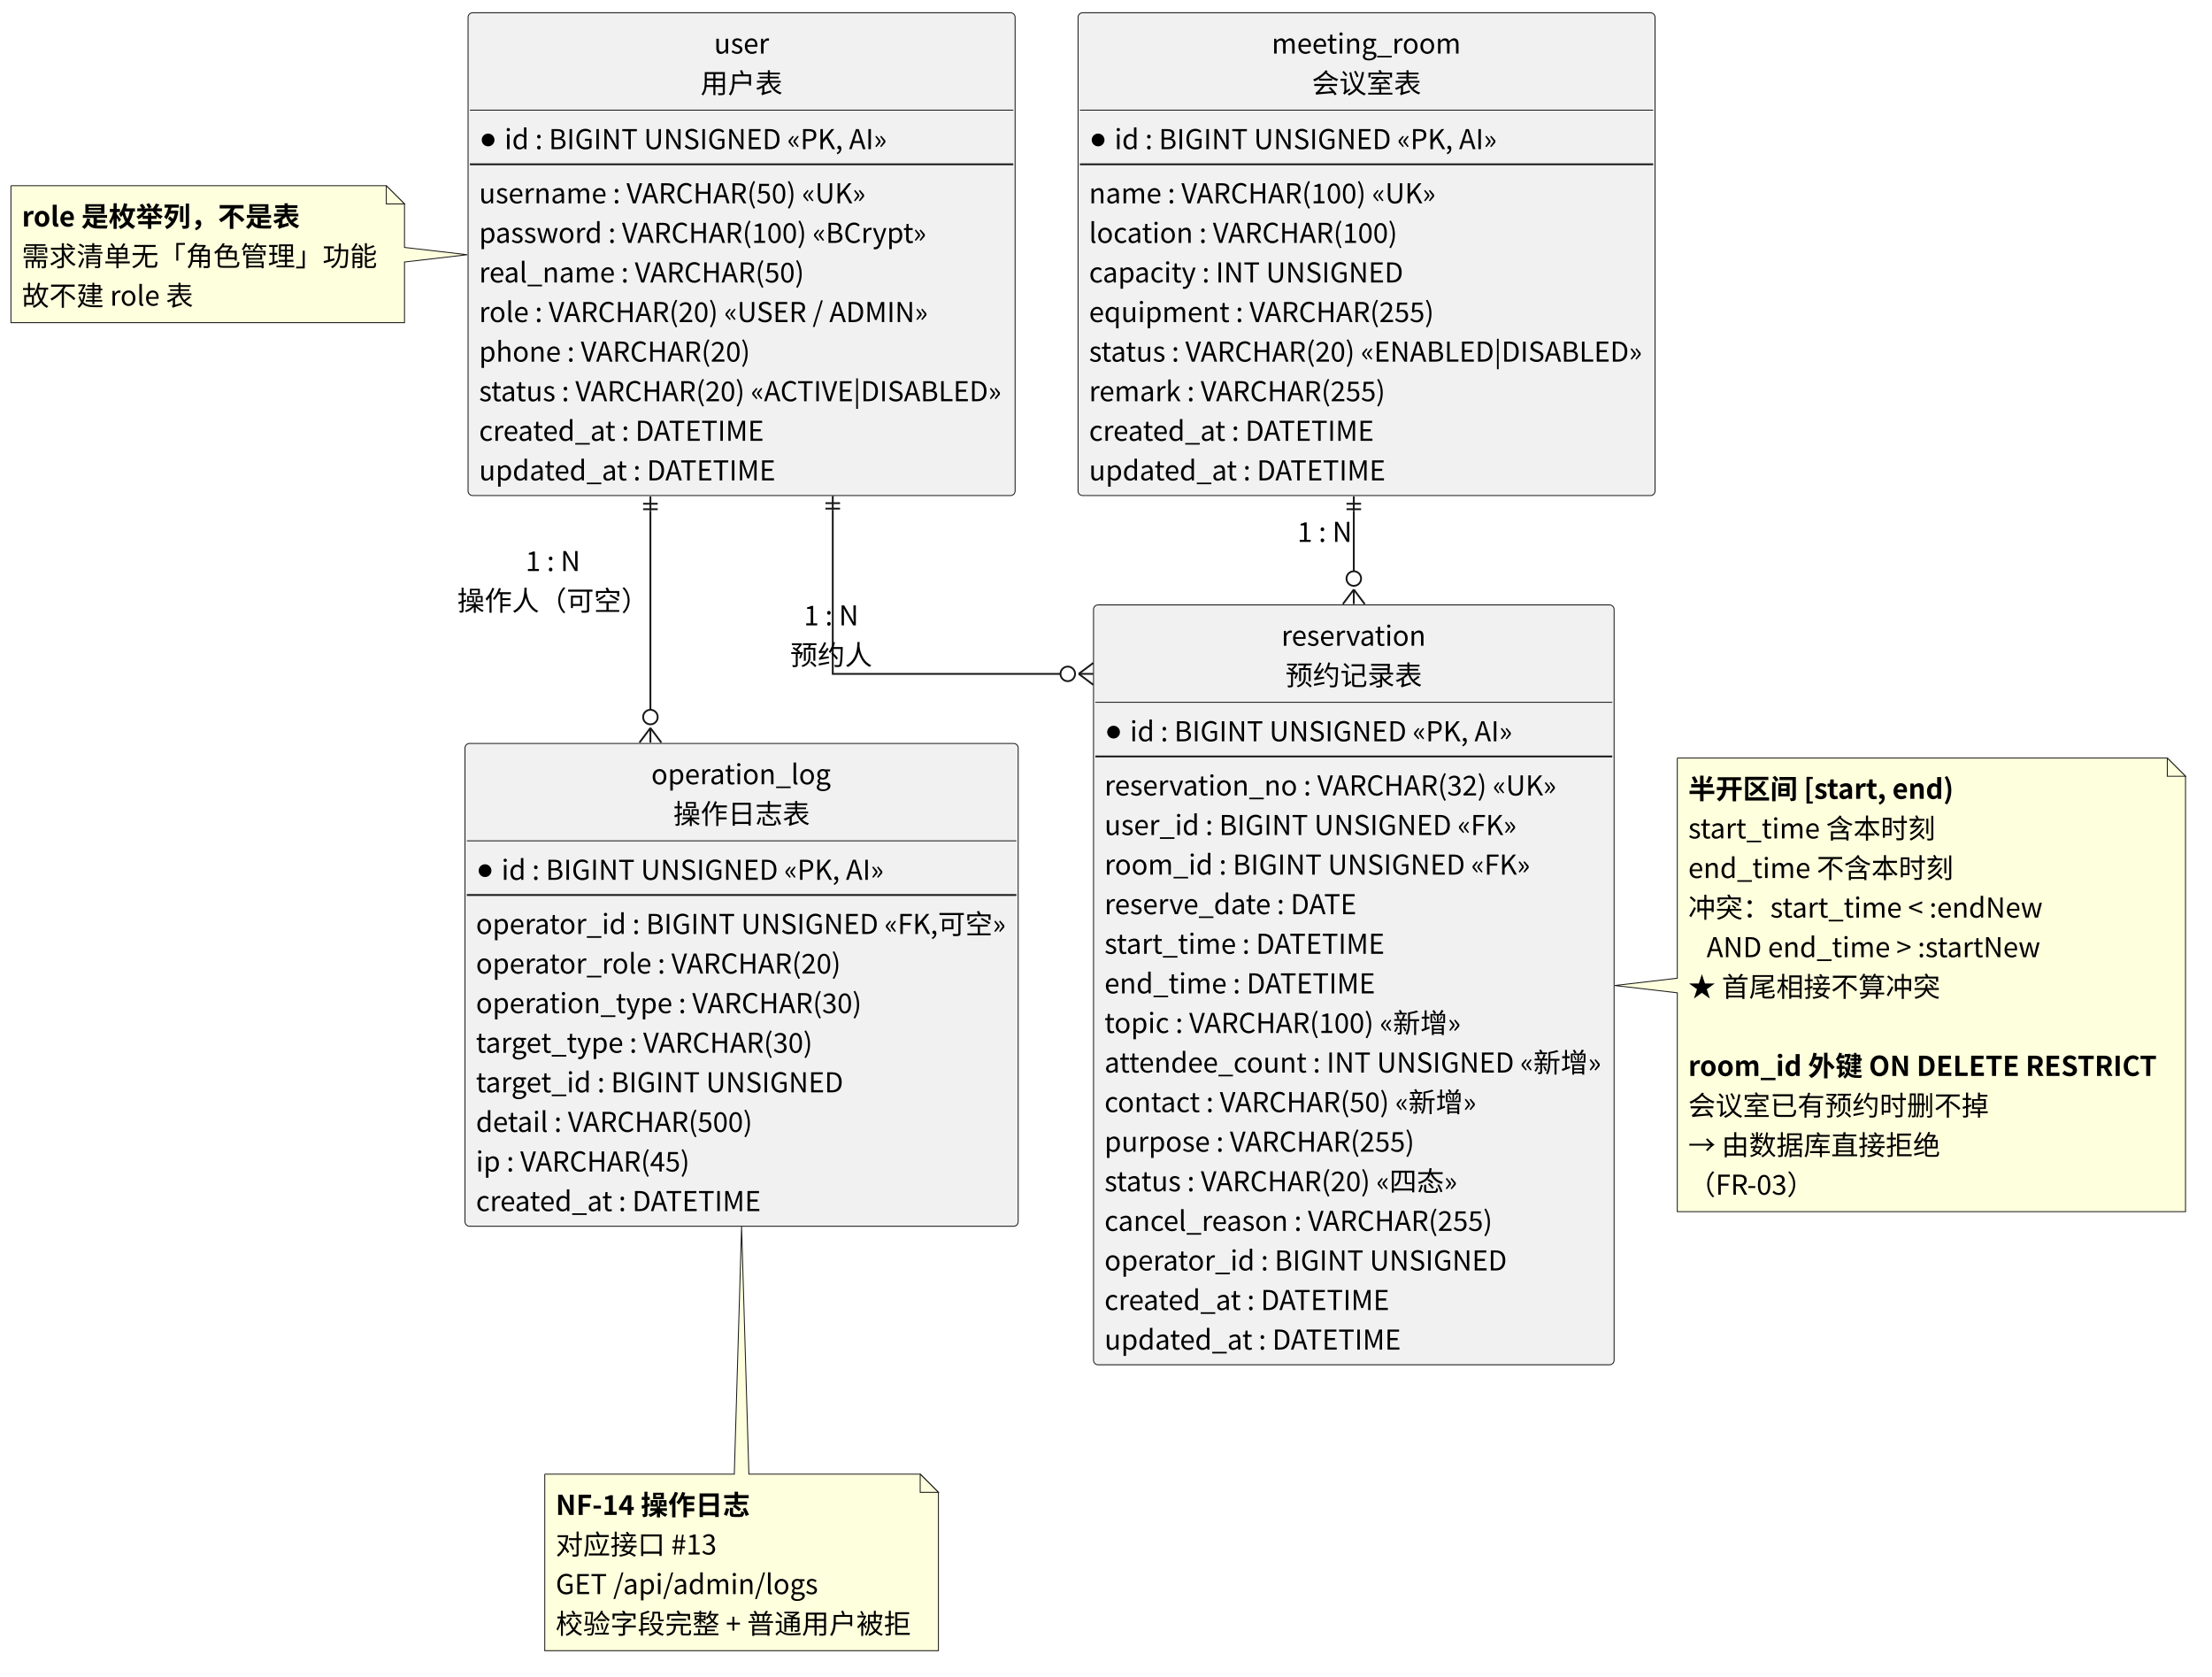
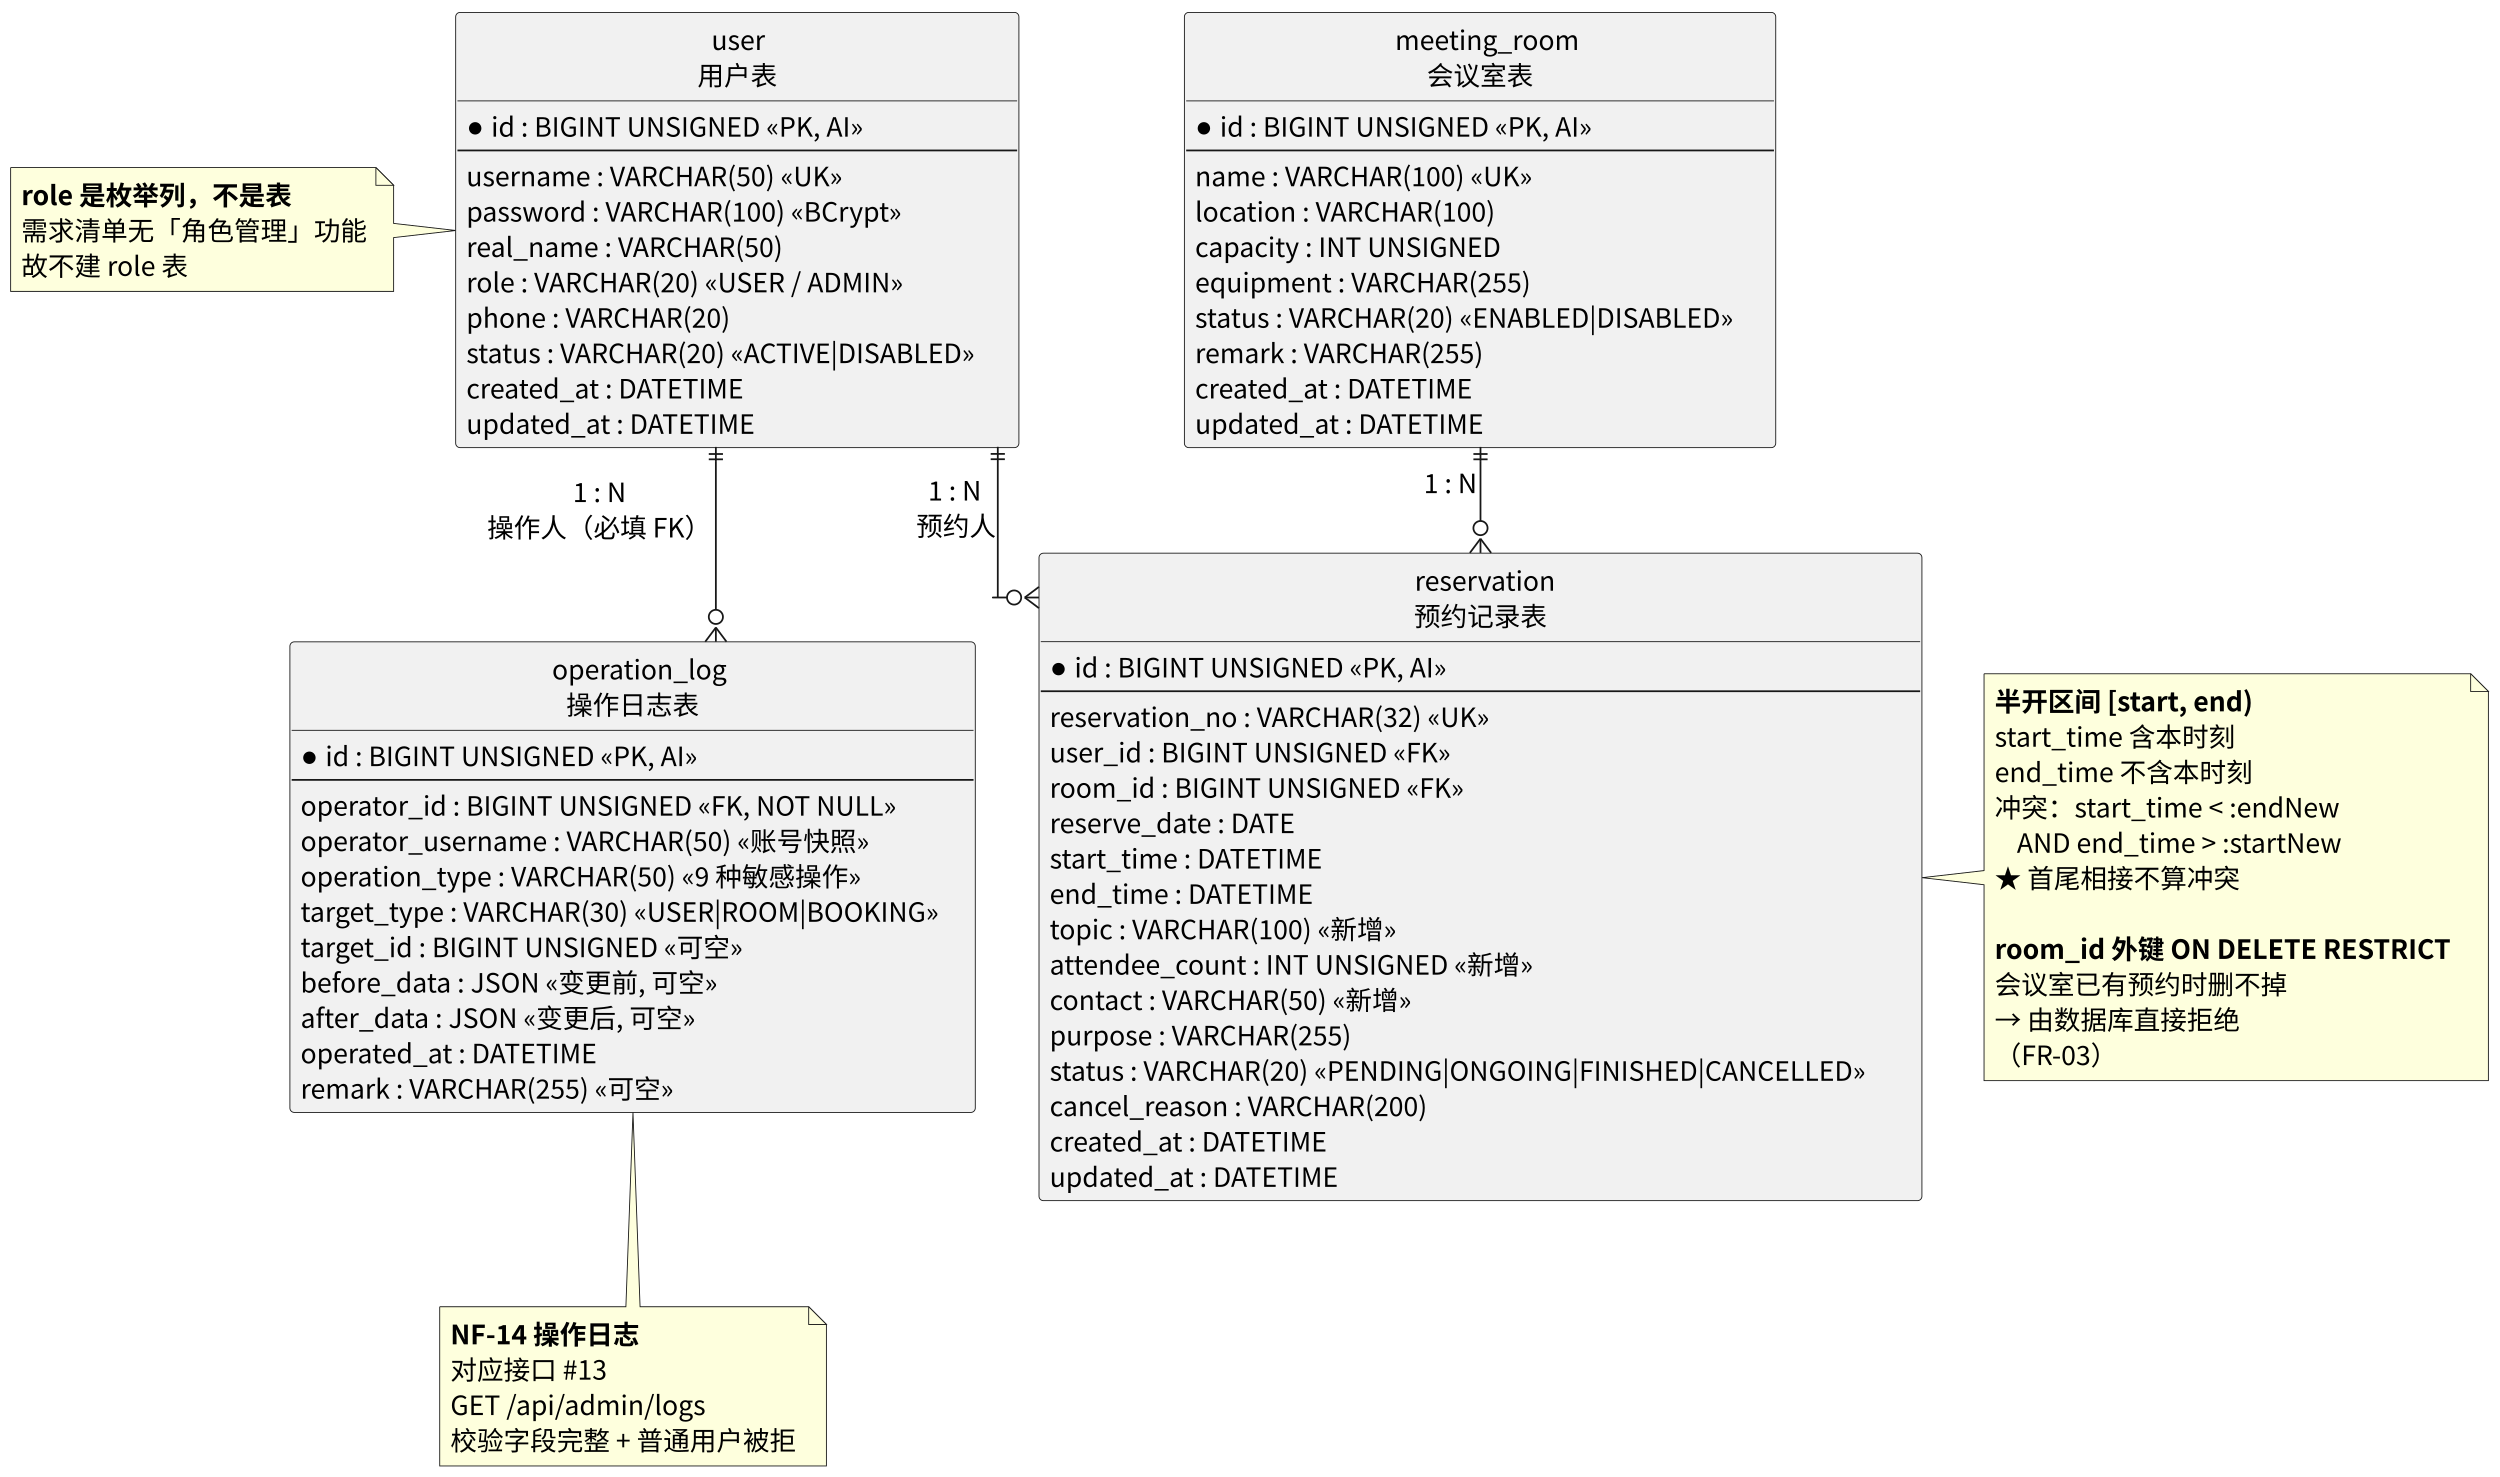
- <svg xmlns="http://www.w3.org/2000/svg" version="1.1" data-diagram-type="CLASS" style="width:1214px;height:920px;background:#FFFFFF;" width="1214px" height="920px" viewBox="0 0 1214 920" zoomAndPan="magnify" preserveAspectRatio="none" contentStyleType="text/css">
+ <svg xmlns="http://www.w3.org/2000/svg" contentStyleType="text/css" height="833px" preserveAspectRatio="none" style="width:1410px;height:833px;background:#FFFFFF;" version="1.1" viewBox="0 0 1410 833" width="1410px" zoomAndPan="magnify">
  <defs />
-   <g font-family="sans-serif" lengthAdjust="spacing">
-     <g class="entity" data-qualified-name="user" id="ent0001" data-source-line="32">
-       <rect x="256.89" y="7" width="300.227" height="264.922" fill="#F1F1F1" style="stroke:#181818;stroke-width:0.5;" rx="2.5" ry="2.5" />
-       <text x="391.876" y="29.4" fill="#000" font-size="15" textLength="30.255" font-family="'Noto Sans CJK SC'">user</text>
-       <text x="384.503" y="51.12" fill="#000" font-size="15" textLength="45" font-family="'Noto Sans CJK SC'">用户表</text>
-       <line x1="257.89" y1="60.44" x2="556.117" y2="60.44" style="stroke:#181818;stroke-width:0.5;" />
-       <g data-visibility-modifier="IE_MANDATORY">
-         <ellipse cx="267.89" cy="76.8" rx="3" ry="3" fill="#000" style="stroke:#000;stroke-width:1;" />
-       </g>
-       <text x="276.89" y="81.84" fill="#000" font-size="15" textLength="209.777" font-family="'Noto Sans CJK SC'">id : BIGINT UNSIGNED «PK, AI»</text>
-       <line x1="257.89" y1="90.16" x2="556.117" y2="90.16" style="stroke:#181818;stroke-width:1;" />
-       <text x="262.89" y="111.561" fill="#000" font-size="15" textLength="212.372" font-family="'Noto Sans CJK SC'">username : VARCHAR(50) «UK»</text>
-       <text x="262.89" y="133.281" fill="#000" font-size="15" textLength="246.182" font-family="'Noto Sans CJK SC'">password : VARCHAR(100) «BCrypt»</text>
-       <text x="262.89" y="155.001" fill="#000" font-size="15" textLength="179.101" font-family="'Noto Sans CJK SC'">real_name : VARCHAR(50)</text>
-       <text x="262.89" y="176.721" fill="#000" font-size="15" textLength="246.872" font-family="'Noto Sans CJK SC'">role : VARCHAR(20) «USER / ADMIN»</text>
-       <text x="262.89" y="198.441" fill="#000" font-size="15" textLength="149.041" font-family="'Noto Sans CJK SC'">phone : VARCHAR(20)</text>
-       <text x="262.89" y="220.161" fill="#000" font-size="15" textLength="288.227" font-family="'Noto Sans CJK SC'">status : VARCHAR(20) «ACTIVE|DISABLED»</text>
-       <text x="262.89" y="241.881" fill="#000" font-size="15" textLength="158.521" font-family="'Noto Sans CJK SC'">created_at : DATETIME</text>
-       <text x="262.89" y="263.602" fill="#000" font-size="15" textLength="164.446" font-family="'Noto Sans CJK SC'">updated_at : DATETIME</text>
+   <g>
+     <g id="elem_user">
+       <rect codeLine="32" fill="#F1F1F1" height="245.463" id="user" rx="2.5" ry="2.5" style="stroke:#181818;stroke-width:0.5;" width="317.662" x="257" y="7" />
+       <text fill="#000000" font-family="Noto Sans CJK SC" font-size="15" lengthAdjust="spacing" textLength="29.18" x="401.241" y="28.186">user</text>
+       <text fill="#000000" font-family="Noto Sans CJK SC" font-size="15" lengthAdjust="spacing" textLength="45" x="393.331" y="48.138">用户表</text>
+       <line style="stroke:#181818;stroke-width:0.5;" x1="258" x2="573.662" y1="56.902" y2="56.902" />
+       <ellipse cx="268" cy="72.378" fill="#000000" rx="3" ry="3" style="stroke:#000000;stroke-width:1.0;" />
+       <text fill="#000000" font-family="Noto Sans CJK SC" font-size="15" lengthAdjust="spacing" textLength="220.891" x="277" y="77.089">id : BIGINT UNSIGNED «PK, AI»</text>
+       <line style="stroke:#181818;stroke-width:1.0;" x1="258" x2="573.662" y1="84.853" y2="84.853" />
+       <text fill="#000000" font-family="Noto Sans CJK SC" font-size="15" lengthAdjust="spacing" textLength="220.913" x="263" y="105.04">username : VARCHAR(50) «UK»</text>
+       <text fill="#000000" font-family="Noto Sans CJK SC" font-size="15" lengthAdjust="spacing" textLength="251.755" x="263" y="124.991">password : VARCHAR(100) «BCrypt»</text>
+       <text fill="#000000" font-family="Noto Sans CJK SC" font-size="15" lengthAdjust="spacing" textLength="183.398" x="263" y="144.942">real_name : VARCHAR(50)</text>
+       <text fill="#000000" font-family="Noto Sans CJK SC" font-size="15" lengthAdjust="spacing" textLength="260.896" x="263" y="164.894">role : VARCHAR(20) «USER / ADMIN»</text>
+       <text fill="#000000" font-family="Noto Sans CJK SC" font-size="15" lengthAdjust="spacing" textLength="154.233" x="263" y="184.845">phone : VARCHAR(20)</text>
+       <text fill="#000000" font-family="Noto Sans CJK SC" font-size="15" lengthAdjust="spacing" textLength="305.662" x="263" y="204.796">status : VARCHAR(20) «ACTIVE|DISABLED»</text>
+       <text fill="#000000" font-family="Noto Sans CJK SC" font-size="15" lengthAdjust="spacing" textLength="159.221" x="263" y="224.747">created_at : DATETIME</text>
+       <text fill="#000000" font-family="Noto Sans CJK SC" font-size="15" lengthAdjust="spacing" textLength="163.411" x="263" y="244.698">updated_at : DATETIME</text>
    </g>
-     <g class="entity" data-qualified-name="room" id="ent0002" data-source-line="45">
-       <rect x="591.67" y="7" width="316.652" height="264.922" fill="#F1F1F1" style="stroke:#181818;stroke-width:0.5;" rx="2.5" ry="2.5" />
-       <text x="697.908" y="29.4" fill="#000" font-size="15" textLength="104.176" font-family="'Noto Sans CJK SC'">meeting_room</text>
-       <text x="719.996" y="51.12" fill="#000" font-size="15" textLength="60" font-family="'Noto Sans CJK SC'">会议室表</text>
-       <line x1="592.67" y1="60.44" x2="907.322" y2="60.44" style="stroke:#181818;stroke-width:0.5;" />
-       <g data-visibility-modifier="IE_MANDATORY">
-         <ellipse cx="602.67" cy="76.8" rx="3" ry="3" fill="#000" style="stroke:#000;stroke-width:1;" />
-       </g>
-       <text x="611.67" y="81.84" fill="#000" font-size="15" textLength="209.777" font-family="'Noto Sans CJK SC'">id : BIGINT UNSIGNED «PK, AI»</text>
-       <line x1="592.67" y1="90.16" x2="907.322" y2="90.16" style="stroke:#181818;stroke-width:1;" />
-       <text x="597.67" y="111.561" fill="#000" font-size="15" textLength="190.441" font-family="'Noto Sans CJK SC'">name : VARCHAR(100) «UK»</text>
-       <text x="597.67" y="133.281" fill="#000" font-size="15" textLength="169.876" font-family="'Noto Sans CJK SC'">location : VARCHAR(100)</text>
-       <text x="597.67" y="155.001" fill="#000" font-size="15" textLength="172.891" font-family="'Noto Sans CJK SC'">capacity : INT UNSIGNED</text>
-       <text x="597.67" y="176.721" fill="#000" font-size="15" textLength="189.556" font-family="'Noto Sans CJK SC'">equipment : VARCHAR(255)</text>
-       <text x="597.67" y="198.441" fill="#000" font-size="15" textLength="304.652" font-family="'Noto Sans CJK SC'">status : VARCHAR(20) «ENABLED|DISABLED»</text>
-       <text x="597.67" y="220.161" fill="#000" font-size="15" textLength="162.976" font-family="'Noto Sans CJK SC'">remark : VARCHAR(255)</text>
-       <text x="597.67" y="241.881" fill="#000" font-size="15" textLength="158.521" font-family="'Noto Sans CJK SC'">created_at : DATETIME</text>
-       <text x="597.67" y="263.602" fill="#000" font-size="15" textLength="164.446" font-family="'Noto Sans CJK SC'">updated_at : DATETIME</text>
+     <g id="elem_room">
+       <rect codeLine="45" fill="#F1F1F1" height="245.463" id="room" rx="2.5" ry="2.5" style="stroke:#181818;stroke-width:0.5;" width="333.511" x="668" y="7" />
+       <text fill="#000000" font-family="Noto Sans CJK SC" font-size="15" lengthAdjust="spacing" textLength="95.881" x="786.815" y="28.186">meeting_room</text>
+       <text fill="#000000" font-family="Noto Sans CJK SC" font-size="15" lengthAdjust="spacing" textLength="60" x="804.756" y="48.138">会议室表</text>
+       <line style="stroke:#181818;stroke-width:0.5;" x1="669" x2="1000.511" y1="56.902" y2="56.902" />
+       <ellipse cx="679" cy="72.378" fill="#000000" rx="3" ry="3" style="stroke:#000000;stroke-width:1.0;" />
+       <text fill="#000000" font-family="Noto Sans CJK SC" font-size="15" lengthAdjust="spacing" textLength="220.891" x="688" y="77.089">id : BIGINT UNSIGNED «PK, AI»</text>
+       <line style="stroke:#181818;stroke-width:1.0;" x1="669" x2="1000.511" y1="84.853" y2="84.853" />
+       <text fill="#000000" font-family="Noto Sans CJK SC" font-size="15" lengthAdjust="spacing" textLength="200.076" x="674" y="105.04">name : VARCHAR(100) «UK»</text>
+       <text fill="#000000" font-family="Noto Sans CJK SC" font-size="15" lengthAdjust="spacing" textLength="172.566" x="674" y="124.991">location : VARCHAR(100)</text>
+       <text fill="#000000" font-family="Noto Sans CJK SC" font-size="15" lengthAdjust="spacing" textLength="175.034" x="674" y="144.942">capacity : INT UNSIGNED</text>
+       <text fill="#000000" font-family="Noto Sans CJK SC" font-size="15" lengthAdjust="spacing" textLength="190.913" x="674" y="164.894">equipment : VARCHAR(255)</text>
+       <text fill="#000000" font-family="Noto Sans CJK SC" font-size="15" lengthAdjust="spacing" textLength="321.511" x="674" y="184.845">status : VARCHAR(20) «ENABLED|DISABLED»</text>
+       <text fill="#000000" font-family="Noto Sans CJK SC" font-size="15" lengthAdjust="spacing" textLength="167.534" x="674" y="204.796">remark : VARCHAR(255)</text>
+       <text fill="#000000" font-family="Noto Sans CJK SC" font-size="15" lengthAdjust="spacing" textLength="159.221" x="674" y="224.747">created_at : DATETIME</text>
+       <text fill="#000000" font-family="Noto Sans CJK SC" font-size="15" lengthAdjust="spacing" textLength="163.411" x="674" y="244.698">updated_at : DATETIME</text>
    </g>
-     <g class="entity" data-qualified-name="resv" id="ent0003" data-source-line="58">
-       <rect x="600.15" y="331.93" width="285.707" height="416.963" fill="#F1F1F1" style="stroke:#181818;stroke-width:0.5;" rx="2.5" ry="2.5" />
-       <text x="703.223" y="354.33" fill="#000" font-size="15" textLength="79.561" font-family="'Noto Sans CJK SC'">reservation</text>
-       <text x="705.503" y="376.05" fill="#000" font-size="15" textLength="75.001" font-family="'Noto Sans CJK SC'">预约记录表</text>
-       <line x1="601.15" y1="385.37" x2="884.857" y2="385.37" style="stroke:#181818;stroke-width:0.5;" />
-       <g data-visibility-modifier="IE_MANDATORY">
-         <ellipse cx="611.15" cy="401.73" rx="3" ry="3" fill="#000" style="stroke:#000;stroke-width:1;" />
-       </g>
-       <text x="620.15" y="406.77" fill="#000" font-size="15" textLength="209.777" font-family="'Noto Sans CJK SC'">id : BIGINT UNSIGNED «PK, AI»</text>
-       <line x1="601.15" y1="415.09" x2="884.857" y2="415.09" style="stroke:#181818;stroke-width:1;" />
-       <text x="606.15" y="436.491" fill="#000" font-size="15" textLength="248.507" font-family="'Noto Sans CJK SC'">reservation_no : VARCHAR(32) «UK»</text>
-       <text x="606.15" y="458.211" fill="#000" font-size="15" textLength="226.157" font-family="'Noto Sans CJK SC'">user_id : BIGINT UNSIGNED «FK»</text>
-       <text x="606.15" y="479.931" fill="#000" font-size="15" textLength="233.792" font-family="'Noto Sans CJK SC'">room_id : BIGINT UNSIGNED «FK»</text>
-       <text x="606.15" y="501.651" fill="#000" font-size="15" textLength="139.651" font-family="'Noto Sans CJK SC'">reserve_date : DATE</text>
-       <text x="606.15" y="523.371" fill="#000" font-size="15" textLength="155.506" font-family="'Noto Sans CJK SC'">start_time : DATETIME</text>
-       <text x="606.15" y="545.091" fill="#000" font-size="15" textLength="149.671" font-family="'Noto Sans CJK SC'">end_time : DATETIME</text>
-       <text x="606.15" y="566.811" fill="#000" font-size="15" textLength="195.961" font-family="'Noto Sans CJK SC'">topic : VARCHAR(100) «新增»</text>
-       <text x="606.15" y="588.532" fill="#000" font-size="15" textLength="273.707" font-family="'Noto Sans CJK SC'">attendee_count : INT UNSIGNED «新增»</text>
-       <text x="606.15" y="610.252" fill="#000" font-size="15" textLength="205.111" font-family="'Noto Sans CJK SC'">contact : VARCHAR(50) «新增»</text>
-       <text x="606.15" y="631.972" fill="#000" font-size="15" textLength="170.356" font-family="'Noto Sans CJK SC'">purpose : VARCHAR(255)</text>
-       <text x="606.15" y="653.692" fill="#000" font-size="15" textLength="194.716" font-family="'Noto Sans CJK SC'">status : VARCHAR(20) «四态»</text>
-       <text x="606.15" y="675.412" fill="#000" font-size="15" textLength="214.097" font-family="'Noto Sans CJK SC'">cancel_reason : VARCHAR(255)</text>
-       <text x="606.15" y="697.132" fill="#000" font-size="15" textLength="221.732" font-family="'Noto Sans CJK SC'">operator_id : BIGINT UNSIGNED</text>
-       <text x="606.15" y="718.853" fill="#000" font-size="15" textLength="158.521" font-family="'Noto Sans CJK SC'">created_at : DATETIME</text>
-       <text x="606.15" y="740.573" fill="#000" font-size="15" textLength="164.446" font-family="'Noto Sans CJK SC'">updated_at : DATETIME</text>
+     <g id="elem_resv">
+       <rect codeLine="58" fill="#F1F1F1" height="365.17" id="resv" rx="2.5" ry="2.5" style="stroke:#181818;stroke-width:0.5;" width="497.962" x="586" y="312" />
+       <text fill="#000000" font-family="Noto Sans CJK SC" font-size="15" lengthAdjust="spacing" textLength="74.202" x="797.88" y="333.187">reservation</text>
+       <text fill="#000000" font-family="Noto Sans CJK SC" font-size="15" lengthAdjust="spacing" textLength="75" x="797.481" y="353.138">预约记录表</text>
+       <line style="stroke:#181818;stroke-width:0.5;" x1="587" x2="1082.962" y1="361.902" y2="361.902" />
+       <ellipse cx="597" cy="377.378" fill="#000000" rx="3" ry="3" style="stroke:#000000;stroke-width:1.0;" />
+       <text fill="#000000" font-family="Noto Sans CJK SC" font-size="15" lengthAdjust="spacing" textLength="220.891" x="606" y="382.089">id : BIGINT UNSIGNED «PK, AI»</text>
+       <line style="stroke:#181818;stroke-width:1.0;" x1="587" x2="1082.962" y1="389.853" y2="389.853" />
+       <text fill="#000000" font-family="Noto Sans CJK SC" font-size="15" lengthAdjust="spacing" textLength="253.44" x="592" y="410.04">reservation_no : VARCHAR(32) «UK»</text>
+       <text fill="#000000" font-family="Noto Sans CJK SC" font-size="15" lengthAdjust="spacing" textLength="235.064" x="592" y="429.991">user_id : BIGINT UNSIGNED «FK»</text>
+       <text fill="#000000" font-family="Noto Sans CJK SC" font-size="15" lengthAdjust="spacing" textLength="240.059" x="592" y="449.942">room_id : BIGINT UNSIGNED «FK»</text>
+       <text fill="#000000" font-family="Noto Sans CJK SC" font-size="15" lengthAdjust="spacing" textLength="140.061" x="592" y="469.894">reserve_date : DATE</text>
+       <text fill="#000000" font-family="Noto Sans CJK SC" font-size="15" lengthAdjust="spacing" textLength="154.19" x="592" y="489.845">start_time : DATETIME</text>
+       <text fill="#000000" font-family="Noto Sans CJK SC" font-size="15" lengthAdjust="spacing" textLength="150.044" x="592" y="509.796">end_time : DATETIME</text>
+       <text fill="#000000" font-family="Noto Sans CJK SC" font-size="15" lengthAdjust="spacing" textLength="203.401" x="592" y="529.747">topic : VARCHAR(100) «新增»</text>
+       <text fill="#000000" font-family="Noto Sans CJK SC" font-size="15" lengthAdjust="spacing" textLength="274.285" x="592" y="549.698">attendee_count : INT UNSIGNED «新增»</text>
+       <text fill="#000000" font-family="Noto Sans CJK SC" font-size="15" lengthAdjust="spacing" textLength="211.736" x="592" y="569.649">contact : VARCHAR(50) «新增»</text>
+       <text fill="#000000" font-family="Noto Sans CJK SC" font-size="15" lengthAdjust="spacing" textLength="175.071" x="592" y="589.601">purpose : VARCHAR(255)</text>
+       <text fill="#000000" font-family="Noto Sans CJK SC" font-size="15" lengthAdjust="spacing" textLength="485.962" x="592" y="609.552">status : VARCHAR(20) «PENDING|ONGOING|FINISHED|CANCELLED»</text>
+       <text fill="#000000" font-family="Noto Sans CJK SC" font-size="15" lengthAdjust="spacing" textLength="218.43" x="592" y="629.503">cancel_reason : VARCHAR(200)</text>
+       <text fill="#000000" font-family="Noto Sans CJK SC" font-size="15" lengthAdjust="spacing" textLength="159.221" x="592" y="649.454">created_at : DATETIME</text>
+       <text fill="#000000" font-family="Noto Sans CJK SC" font-size="15" lengthAdjust="spacing" textLength="163.411" x="592" y="669.405">updated_at : DATETIME</text>
    </g>
-     <g class="entity" data-qualified-name="oplog" id="ent0004" data-source-line="78">
-       <rect x="255.2" y="407.95" width="303.602" height="264.922" fill="#F1F1F1" style="stroke:#181818;stroke-width:0.5;" rx="2.5" ry="2.5" />
-       <text x="357.411" y="430.35" fill="#000" font-size="15" textLength="99.181" font-family="'Noto Sans CJK SC'">operation_log</text>
-       <text x="369.501" y="452.07" fill="#000" font-size="15" textLength="75.001" font-family="'Noto Sans CJK SC'">操作日志表</text>
-       <line x1="256.2" y1="461.39" x2="557.802" y2="461.39" style="stroke:#181818;stroke-width:0.5;" />
-       <g data-visibility-modifier="IE_MANDATORY">
-         <ellipse cx="266.2" cy="477.75" rx="3" ry="3" fill="#000" style="stroke:#000;stroke-width:1;" />
-       </g>
-       <text x="275.2" y="482.79" fill="#000" font-size="15" textLength="209.777" font-family="'Noto Sans CJK SC'">id : BIGINT UNSIGNED «PK, AI»</text>
-       <line x1="256.2" y1="491.11" x2="557.802" y2="491.11" style="stroke:#181818;stroke-width:1;" />
-       <text x="261.2" y="512.511" fill="#000" font-size="15" textLength="291.602" font-family="'Noto Sans CJK SC'">operator_id : BIGINT UNSIGNED «FK,可空»</text>
-       <text x="261.2" y="534.231" fill="#000" font-size="15" textLength="201.481" font-family="'Noto Sans CJK SC'">operator_role : VARCHAR(20)</text>
-       <text x="261.2" y="555.951" fill="#000" font-size="15" textLength="212.537" font-family="'Noto Sans CJK SC'">operation_type : VARCHAR(30)</text>
-       <text x="261.2" y="577.671" fill="#000" font-size="15" textLength="185.896" font-family="'Noto Sans CJK SC'">target_type : VARCHAR(30)</text>
-       <text x="261.2" y="599.391" fill="#000" font-size="15" textLength="202.546" font-family="'Noto Sans CJK SC'">target_id : BIGINT UNSIGNED</text>
-       <text x="261.2" y="621.111" fill="#000" font-size="15" textLength="152.506" font-family="'Noto Sans CJK SC'">detail : VARCHAR(500)</text>
-       <text x="261.2" y="642.831" fill="#000" font-size="15" textLength="117.511" font-family="'Noto Sans CJK SC'">ip : VARCHAR(45)</text>
-       <text x="261.2" y="664.552" fill="#000" font-size="15" textLength="158.521" font-family="'Noto Sans CJK SC'">created_at : DATETIME</text>
+     <g id="elem_oplog">
+       <rect codeLine="77" fill="#F1F1F1" height="265.414" id="oplog" rx="2.5" ry="2.5" style="stroke:#181818;stroke-width:0.5;" width="386.568" x="163.5" y="362" />
+       <text fill="#000000" font-family="Noto Sans CJK SC" font-size="15" lengthAdjust="spacing" textLength="90.908" x="311.33" y="383.187">operation_log</text>
+       <text fill="#000000" font-family="Noto Sans CJK SC" font-size="15" lengthAdjust="spacing" textLength="75" x="319.284" y="403.138">操作日志表</text>
+       <line style="stroke:#181818;stroke-width:0.5;" x1="164.5" x2="549.068" y1="411.902" y2="411.902" />
+       <ellipse cx="174.5" cy="427.378" fill="#000000" rx="3" ry="3" style="stroke:#000000;stroke-width:1.0;" />
+       <text fill="#000000" font-family="Noto Sans CJK SC" font-size="15" lengthAdjust="spacing" textLength="220.891" x="183.5" y="432.089">id : BIGINT UNSIGNED «PK, AI»</text>
+       <line style="stroke:#181818;stroke-width:1.0;" x1="164.5" x2="549.068" y1="439.853" y2="439.853" />
+       <text fill="#000000" font-family="Noto Sans CJK SC" font-size="15" lengthAdjust="spacing" textLength="344.268" x="169.5" y="460.04">operator_id : BIGINT UNSIGNED «FK, NOT NULL»</text>
+       <text fill="#000000" font-family="Noto Sans CJK SC" font-size="15" lengthAdjust="spacing" textLength="324.287" x="169.5" y="479.991">operator_username : VARCHAR(50) «账号快照»</text>
+       <text fill="#000000" font-family="Noto Sans CJK SC" font-size="15" lengthAdjust="spacing" textLength="320.127" x="169.5" y="499.942">operation_type : VARCHAR(50) «9 种敏感操作»</text>
+       <text fill="#000000" font-family="Noto Sans CJK SC" font-size="15" lengthAdjust="spacing" textLength="374.568" x="169.5" y="519.894">target_type : VARCHAR(30) «USER|ROOM|BOOKING»</text>
+       <text fill="#000000" font-family="Noto Sans CJK SC" font-size="15" lengthAdjust="spacing" textLength="255.073" x="169.5" y="539.845">target_id : BIGINT UNSIGNED «可空»</text>
+       <text fill="#000000" font-family="Noto Sans CJK SC" font-size="15" lengthAdjust="spacing" textLength="236.763" x="169.5" y="559.796">before_data : JSON «变更前, 可空»</text>
+       <text fill="#000000" font-family="Noto Sans CJK SC" font-size="15" lengthAdjust="spacing" textLength="224.246" x="169.5" y="579.747">after_data : JSON «变更后, 可空»</text>
+       <text fill="#000000" font-family="Noto Sans CJK SC" font-size="15" lengthAdjust="spacing" textLength="168.406" x="169.5" y="599.698">operated_at : DATETIME</text>
+       <text fill="#000000" font-family="Noto Sans CJK SC" font-size="15" lengthAdjust="spacing" textLength="218.386" x="169.5" y="619.649">remark : VARCHAR(255) «可空»</text>
    </g>
-     <g class="entity" data-qualified-name="GMN8" id="ent0009" data-source-line="98">
-       <path d="M920.54,415.95 L920.54,536.77 L886.2,540.77 L920.54,544.77 L920.54,664.872 A0,0 0 0 0 920.54,664.872 L1199.467,664.872 A0,0 0 0 0 1199.467,664.872 L1199.467,425.95 L1189.467,415.95 L920.54,415.95 A0,0 0 0 0 920.54,415.95" style="stroke:#181818;stroke-width:0.5;" fill="#FEFFDD" />
-       <path d="M1189.467,415.95 L1189.467,425.95 L1199.467,425.95 L1189.467,415.95" style="stroke:#181818;stroke-width:0.5;" fill="#FEFFDD" />
-       <text x="926.54" y="438.35" fill="#000" font-size="15" textLength="146.476" font-weight="700" font-family="'Noto Sans CJK SC'">半开区间 [start, end)</text>
-       <text x="926.54" y="460.07" fill="#000" font-size="15" textLength="136.321" font-family="'Noto Sans CJK SC'">start_time 含本时刻</text>
-       <text x="926.54" y="481.79" fill="#000" font-size="15" textLength="152.206" font-family="'Noto Sans CJK SC'">end_time   不含本时刻</text>
-       <text x="926.54" y="503.511" fill="#000" font-size="15" textLength="195.121" font-family="'Noto Sans CJK SC'">冲突：start_time &lt; :endNew</text>
-       <text x="936.62" y="525.231" fill="#000" font-size="15" textLength="190.486" font-family="'Noto Sans CJK SC'">AND end_time   &gt; :startNew</text>
-       <text x="926.54" y="546.951" fill="#000" font-size="15" textLength="138.361" font-family="'Noto Sans CJK SC'">★ 首尾相接不算冲突</text>
-       <text x="926.54" y="568.671" fill="#000" font-size="15" font-family="'Noto Sans CJK SC'"> </text>
-       <text x="926.54" y="590.391" fill="#000" font-size="15" textLength="257.927" font-weight="700" font-family="'Noto Sans CJK SC'">room_id 外键 ON DELETE RESTRICT</text>
-       <text x="926.54" y="612.111" fill="#000" font-size="15" textLength="165.001" font-family="'Noto Sans CJK SC'">会议室已有预约时删不掉</text>
-       <text x="926.54" y="633.831" fill="#000" font-size="15" textLength="138.361" font-family="'Noto Sans CJK SC'">→ 由数据库直接拒绝</text>
-       <text x="926.54" y="655.552" fill="#000" font-size="15" textLength="69.66" font-family="'Noto Sans CJK SC'">（FR-03）</text>
+     <g id="elem_GMN9">
+       <path d="M1119,380 L1119,491 L1084.04,495 L1119,499 L1119,609.463 A0,0 0 0 0 1119,609.463 L1403.452,609.463 A0,0 0 0 0 1403.452,609.463 L1403.452,390 L1393.452,380 L1119,380 A0,0 0 0 0 1119,380 " fill="#FEFFDD" style="stroke:#181818;stroke-width:0.5;" />
+       <path d="M1393.452,380 L1393.452,390 L1403.452,390 L1393.452,380 " fill="#FEFFDD" style="stroke:#181818;stroke-width:0.5;" />
+       <text fill="#000000" font-family="Noto Sans CJK SC" font-size="15" font-weight="bold" lengthAdjust="spacing" textLength="143.547" x="1125" y="401.187">半开区间 [start, end)</text>
+       <text fill="#000000" font-family="Noto Sans CJK SC" font-size="15" lengthAdjust="spacing" textLength="130.019" x="1125" y="421.138">start_time 含本时刻</text>
+       <text fill="#000000" font-family="Noto Sans CJK SC" font-size="15" lengthAdjust="spacing" textLength="149.209" x="1125" y="441.089">end_time   不含本时刻</text>
+       <text fill="#000000" font-family="Noto Sans CJK SC" font-size="15" lengthAdjust="spacing" textLength="187.148" x="1125" y="461.04">冲突：start_time &lt; :endNew</text>
+       <text fill="#000000" font-family="Noto Sans CJK SC" font-size="15" lengthAdjust="spacing" textLength="186.321" x="1137.502" y="480.991">AND end_time   &gt; :startNew</text>
+       <text fill="#000000" font-family="Noto Sans CJK SC" font-size="15" lengthAdjust="spacing" textLength="136.663" x="1125" y="500.942">★ 首尾相接不算冲突</text>
+       <text fill="#000000" font-family="Noto Sans CJK SC" font-size="15" lengthAdjust="spacing" textLength="4.168" x="1125" y="520.894"> </text>
+       <text fill="#000000" font-family="Noto Sans CJK SC" font-size="15" font-weight="bold" lengthAdjust="spacing" textLength="263.452" x="1125" y="540.845">room_id 外键 ON DELETE RESTRICT</text>
+       <text fill="#000000" font-family="Noto Sans CJK SC" font-size="15" lengthAdjust="spacing" textLength="165" x="1125" y="560.796">会议室已有预约时删不掉</text>
+       <text fill="#000000" font-family="Noto Sans CJK SC" font-size="15" lengthAdjust="spacing" textLength="137.109" x="1125" y="580.747">→ 由数据库直接拒绝</text>
+       <text fill="#000000" font-family="Noto Sans CJK SC" font-size="15" lengthAdjust="spacing" textLength="71.675" x="1125" y="600.698">（FR-03）</text>
    </g>
-     <g class="entity" data-qualified-name="GMN11" id="ent0012" data-source-line="112">
-       <path d="M298.98,808.89 L298.98,905.771 A0,0 0 0 0 298.98,905.771 L515.026,905.771 A0,0 0 0 0 515.026,905.771 L515.026,818.89 L505.026,808.89 L411,808.89 L407,672.98 L403,808.89 L298.98,808.89 A0,0 0 0 0 298.98,808.89" style="stroke:#181818;stroke-width:0.5;" fill="#FEFFDD" />
-       <path d="M505.026,808.89 L505.026,818.89 L515.026,818.89 L505.026,808.89" style="stroke:#181818;stroke-width:0.5;" fill="#FEFFDD" />
-       <text x="304.98" y="831.29" fill="#000" font-size="15" textLength="106.666" font-weight="700" font-family="'Noto Sans CJK SC'">NF-14 操作日志</text>
-       <text x="304.98" y="853.01" fill="#000" font-size="15" textLength="88.336" font-family="'Noto Sans CJK SC'">对应接口 #13</text>
-       <text x="304.98" y="874.73" fill="#000" font-size="15" textLength="144.766" font-family="'Noto Sans CJK SC'">GET /api/admin/logs</text>
-       <text x="304.98" y="896.451" fill="#000" font-size="15" textLength="195.046" font-family="'Noto Sans CJK SC'">校验字段完整 + 普通用户被拒</text>
+     <g id="elem_GMN12">
+       <path d="M248,737 L248,826.805 A0,0 0 0 0 248,826.805 L466.095,826.805 A0,0 0 0 0 466.095,826.805 L466.095,747 L456.095,737 L361,737 L357,627.31 L353,737 L248,737 A0,0 0 0 0 248,737 " fill="#FEFFDD" style="stroke:#181818;stroke-width:0.5;" />
+       <path d="M456.095,737 L456.095,747 L466.095,747 L456.095,737 " fill="#FEFFDD" style="stroke:#181818;stroke-width:0.5;" />
+       <text fill="#000000" font-family="Noto Sans CJK SC" font-size="15" font-weight="bold" lengthAdjust="spacing" textLength="107.717" x="254" y="758.187">NF-14 操作日志</text>
+       <text fill="#000000" font-family="Noto Sans CJK SC" font-size="15" lengthAdjust="spacing" textLength="89.194" x="254" y="778.138">对应接口 #13</text>
+       <text fill="#000000" font-family="Noto Sans CJK SC" font-size="15" lengthAdjust="spacing" textLength="135.894" x="254" y="798.089">GET /api/admin/logs</text>
+       <text fill="#000000" font-family="Noto Sans CJK SC" font-size="15" lengthAdjust="spacing" textLength="197.095" x="254" y="818.04">校验字段完整 + 普通用户被拒</text>
    </g>
-     <g class="entity" data-qualified-name="GMN14" id="ent0015" data-source-line="119">
-       <path d="M6,101.89 L6,177.05 A0,0 0 0 0 6,177.05 L222.001,177.05 A0,0 0 0 0 222.001,177.05 L222.001,143.77 L256.44,139.77 L222.001,135.77 L222.001,111.89 L212.001,101.89 L6,101.89 A0,0 0 0 0 6,101.89" style="stroke:#181818;stroke-width:0.5;" fill="#FEFFDD" />
-       <path d="M212.001,101.89 L212.001,111.89 L222.001,111.89 L212.001,101.89" style="stroke:#181818;stroke-width:0.5;" fill="#FEFFDD" />
-       <text x="12" y="124.29" fill="#000" font-size="15" textLength="152.776" font-weight="700" font-family="'Noto Sans CJK SC'">role 是枚举列，不是表</text>
-       <text x="12" y="146.01" fill="#000" font-size="15" textLength="195.001" font-family="'Noto Sans CJK SC'">需求清单无「角色管理」功能</text>
-       <text x="12" y="167.73" fill="#000" font-size="15" textLength="94.201" font-family="'Noto Sans CJK SC'">故不建 role 表</text>
+     <g id="elem_GMN15">
+       <path d="M6,94.5 L6,164.353 A0,0 0 0 0 6,164.353 L222,164.353 A0,0 0 0 0 222,164.353 L222,134 L256.96,130 L222,126 L222,104.5 L212,94.5 L6,94.5 A0,0 0 0 0 6,94.5 " fill="#FEFFDD" style="stroke:#181818;stroke-width:0.5;" />
+       <path d="M212,94.5 L212,104.5 L222,104.5 L212,94.5 " fill="#FEFFDD" style="stroke:#181818;stroke-width:0.5;" />
+       <text fill="#000000" font-family="Noto Sans CJK SC" font-size="15" font-weight="bold" lengthAdjust="spacing" textLength="155.427" x="12" y="115.686">role 是枚举列，不是表</text>
+       <text fill="#000000" font-family="Noto Sans CJK SC" font-size="15" lengthAdjust="spacing" textLength="195" x="12" y="135.638">需求清单无「角色管理」功能</text>
+       <text fill="#000000" font-family="Noto Sans CJK SC" font-size="15" lengthAdjust="spacing" textLength="93.347" x="12" y="155.589">故不建 role 表</text>
    </g>
-     <g class="link" data-entity-1="ent0001" data-entity-2="ent0003" id="lnk5" data-source-line="92" data-link-type="crowfoot">
-       <path d="M457.04,280.1 C457.04,331.3 457.04,369.77 457.04,369.77 C457.04,369.77 510.53,369.77 582.02,369.77" style="stroke:#181818;stroke-width:1;" fill="none" id="user-resv" codeLine="92" />
-       <line x1="453.04" y1="276.1" x2="461.04" y2="276.1" style="stroke:#181818;stroke-width:1;" />
-       <line x1="453.04" y1="279.1" x2="461.04" y2="279.1" style="stroke:#181818;stroke-width:1;" />
-       <line x1="457.04" y1="280.1" x2="457.04" y2="272.1" style="stroke:#181818;stroke-width:1;" />
-       <line x1="592.02" y1="369.77" x2="600.02" y2="363.77" style="stroke:#181818;stroke-width:1;" />
-       <line x1="592.02" y1="369.77" x2="600.02" y2="375.77" style="stroke:#181818;stroke-width:1;" />
-       <line x1="592.02" y1="369.77" x2="600.02" y2="369.77" style="stroke:#181818;stroke-width:1;" />
-       <ellipse cx="586.02" cy="369.77" rx="4" ry="4" fill="none" style="stroke:#181818;stroke-width:1;" />
-       <text x="441.16" y="343.17" fill="#000" font-size="15" textLength="30.06" font-family="'Noto Sans CJK SC'">1 : N</text>
-       <text x="433.69" y="364.89" fill="#000" font-size="15" textLength="45" font-family="'Noto Sans CJK SC'">预约人</text>
+     <g id="link_user_resv">
+       <path codeLine="92" d="M562.75,260 C562.75,304.93 562.75,337 562.75,337 C562.75,337 553.54,337 567.96,337 " fill="none" id="user-resv" style="stroke:#181818;stroke-width:1.0;" />
+       <line style="stroke:#181818;stroke-width:1.0;" x1="558.75" x2="566.75" y1="256" y2="256" />
+       <line style="stroke:#181818;stroke-width:1.0;" x1="558.75" x2="566.75" y1="259" y2="259" />
+       <line style="stroke:#181818;stroke-width:1.0;" x1="562.75" x2="562.75" y1="260" y2="252" />
+       <line style="stroke:#181818;stroke-width:1.0;" x1="577.96" x2="585.96" y1="337" y2="331" />
+       <line style="stroke:#181818;stroke-width:1.0;" x1="577.96" x2="585.96" y1="337" y2="343" />
+       <line style="stroke:#181818;stroke-width:1.0;" x1="577.96" x2="585.96" y1="337" y2="337" />
+       <ellipse cx="571.96" cy="337" fill="none" rx="4" ry="4" style="stroke:#181818;stroke-width:1.0;" />
+       <text fill="#000000" font-family="Noto Sans CJK SC" font-size="15" lengthAdjust="spacing" textLength="31.677" x="523.411" y="282.296">1 : N</text>
+       <text fill="#000000" font-family="Noto Sans CJK SC" font-size="15" lengthAdjust="spacing" textLength="45" x="516.75" y="302.248">预约人</text>
    </g>
-     <g class="link" data-entity-1="ent0002" data-entity-2="ent0003" id="lnk6" data-source-line="93" data-link-type="crowfoot">
-       <path d="M743,280.42 C743,299.45 743,293.4 743,313.47" style="stroke:#181818;stroke-width:1;" fill="none" id="room-resv" codeLine="93" />
-       <line x1="739" y1="276.42" x2="747" y2="276.42" style="stroke:#181818;stroke-width:1;" />
-       <line x1="739" y1="279.42" x2="747" y2="279.42" style="stroke:#181818;stroke-width:1;" />
-       <line x1="743" y1="280.42" x2="743" y2="272.42" style="stroke:#181818;stroke-width:1;" />
-       <line x1="743" y1="323.47" x2="749" y2="331.47" style="stroke:#181818;stroke-width:1;" />
-       <line x1="743" y1="323.47" x2="737" y2="331.47" style="stroke:#181818;stroke-width:1;" />
-       <line x1="743" y1="323.47" x2="743" y2="331.47" style="stroke:#181818;stroke-width:1;" />
-       <ellipse cx="743" cy="317.47" rx="4" ry="4" fill="none" style="stroke:#181818;stroke-width:1;" />
-       <text x="712" y="297.34" fill="#000" font-size="15" textLength="30.06" font-family="'Noto Sans CJK SC'">1 : N</text>
+     <g id="link_room_resv">
+       <path codeLine="93" d="M835,260.06 C835,279.32 835,273.58 835,293.84 " fill="none" id="room-resv" style="stroke:#181818;stroke-width:1.0;" />
+       <line style="stroke:#181818;stroke-width:1.0;" x1="831" x2="839" y1="256.06" y2="256.06" />
+       <line style="stroke:#181818;stroke-width:1.0;" x1="831" x2="839" y1="259.06" y2="259.06" />
+       <line style="stroke:#181818;stroke-width:1.0;" x1="835" x2="835" y1="260.06" y2="252.06" />
+       <line style="stroke:#181818;stroke-width:1.0;" x1="835" x2="841" y1="303.84" y2="311.84" />
+       <line style="stroke:#181818;stroke-width:1.0;" x1="835" x2="829" y1="303.84" y2="311.84" />
+       <line style="stroke:#181818;stroke-width:1.0;" x1="835" x2="835" y1="303.84" y2="311.84" />
+       <ellipse cx="835" cy="297.84" fill="none" rx="4" ry="4" style="stroke:#181818;stroke-width:1.0;" />
+       <text fill="#000000" font-family="Noto Sans CJK SC" font-size="15" lengthAdjust="spacing" textLength="31.677" x="803" y="278.137">1 : N</text>
    </g>
-     <g class="link" data-entity-1="ent0001" data-entity-2="ent0004" id="lnk7" data-source-line="94" data-link-type="crowfoot">
-       <path d="M356.96,280.42 C356.96,323.84 356.96,346.05 356.96,389.47" style="stroke:#181818;stroke-width:1;" fill="none" id="user-oplog" codeLine="94" />
-       <line x1="352.96" y1="276.42" x2="360.96" y2="276.42" style="stroke:#181818;stroke-width:1;" />
-       <line x1="352.96" y1="279.42" x2="360.96" y2="279.42" style="stroke:#181818;stroke-width:1;" />
-       <line x1="356.96" y1="280.42" x2="356.96" y2="272.42" style="stroke:#181818;stroke-width:1;" />
-       <line x1="356.96" y1="399.47" x2="362.96" y2="407.47" style="stroke:#181818;stroke-width:1;" />
-       <line x1="356.96" y1="399.47" x2="350.96" y2="407.47" style="stroke:#181818;stroke-width:1;" />
-       <line x1="356.96" y1="399.47" x2="356.96" y2="407.47" style="stroke:#181818;stroke-width:1;" />
-       <ellipse cx="356.96" cy="393.47" rx="4" ry="4" fill="none" style="stroke:#181818;stroke-width:1;" />
-       <text x="288.43" y="313.35" fill="#000" font-size="15" textLength="30.06" font-family="'Noto Sans CJK SC'">1 : N</text>
-       <text x="250.96" y="335.07" fill="#000" font-size="15" textLength="105.001" font-family="'Noto Sans CJK SC'">操作人（可空）</text>
+     <g id="link_user_oplog">
+       <path codeLine="94" d="M403.75,260.06 C403.75,295.37 403.75,308.05 403.75,343.93 " fill="none" id="user-oplog" style="stroke:#181818;stroke-width:1.0;" />
+       <line style="stroke:#181818;stroke-width:1.0;" x1="399.75" x2="407.75" y1="256.06" y2="256.06" />
+       <line style="stroke:#181818;stroke-width:1.0;" x1="399.75" x2="407.75" y1="259.06" y2="259.06" />
+       <line style="stroke:#181818;stroke-width:1.0;" x1="403.75" x2="403.75" y1="260.06" y2="252.06" />
+       <line style="stroke:#181818;stroke-width:1.0;" x1="403.75" x2="409.75" y1="353.93" y2="361.93" />
+       <line style="stroke:#181818;stroke-width:1.0;" x1="403.75" x2="397.75" y1="353.93" y2="361.93" />
+       <line style="stroke:#181818;stroke-width:1.0;" x1="403.75" x2="403.75" y1="353.93" y2="361.93" />
+       <ellipse cx="403.75" cy="347.93" fill="none" rx="4" ry="4" style="stroke:#181818;stroke-width:1.0;" />
+       <text fill="#000000" font-family="Noto Sans CJK SC" font-size="15" lengthAdjust="spacing" textLength="31.677" x="323.079" y="283.176">1 : N</text>
+       <text fill="#000000" font-family="Noto Sans CJK SC" font-size="15" lengthAdjust="spacing" textLength="128.335" x="274.75" y="303.128">操作人（必填 FK）</text>
    </g>
  </g>
</svg>
